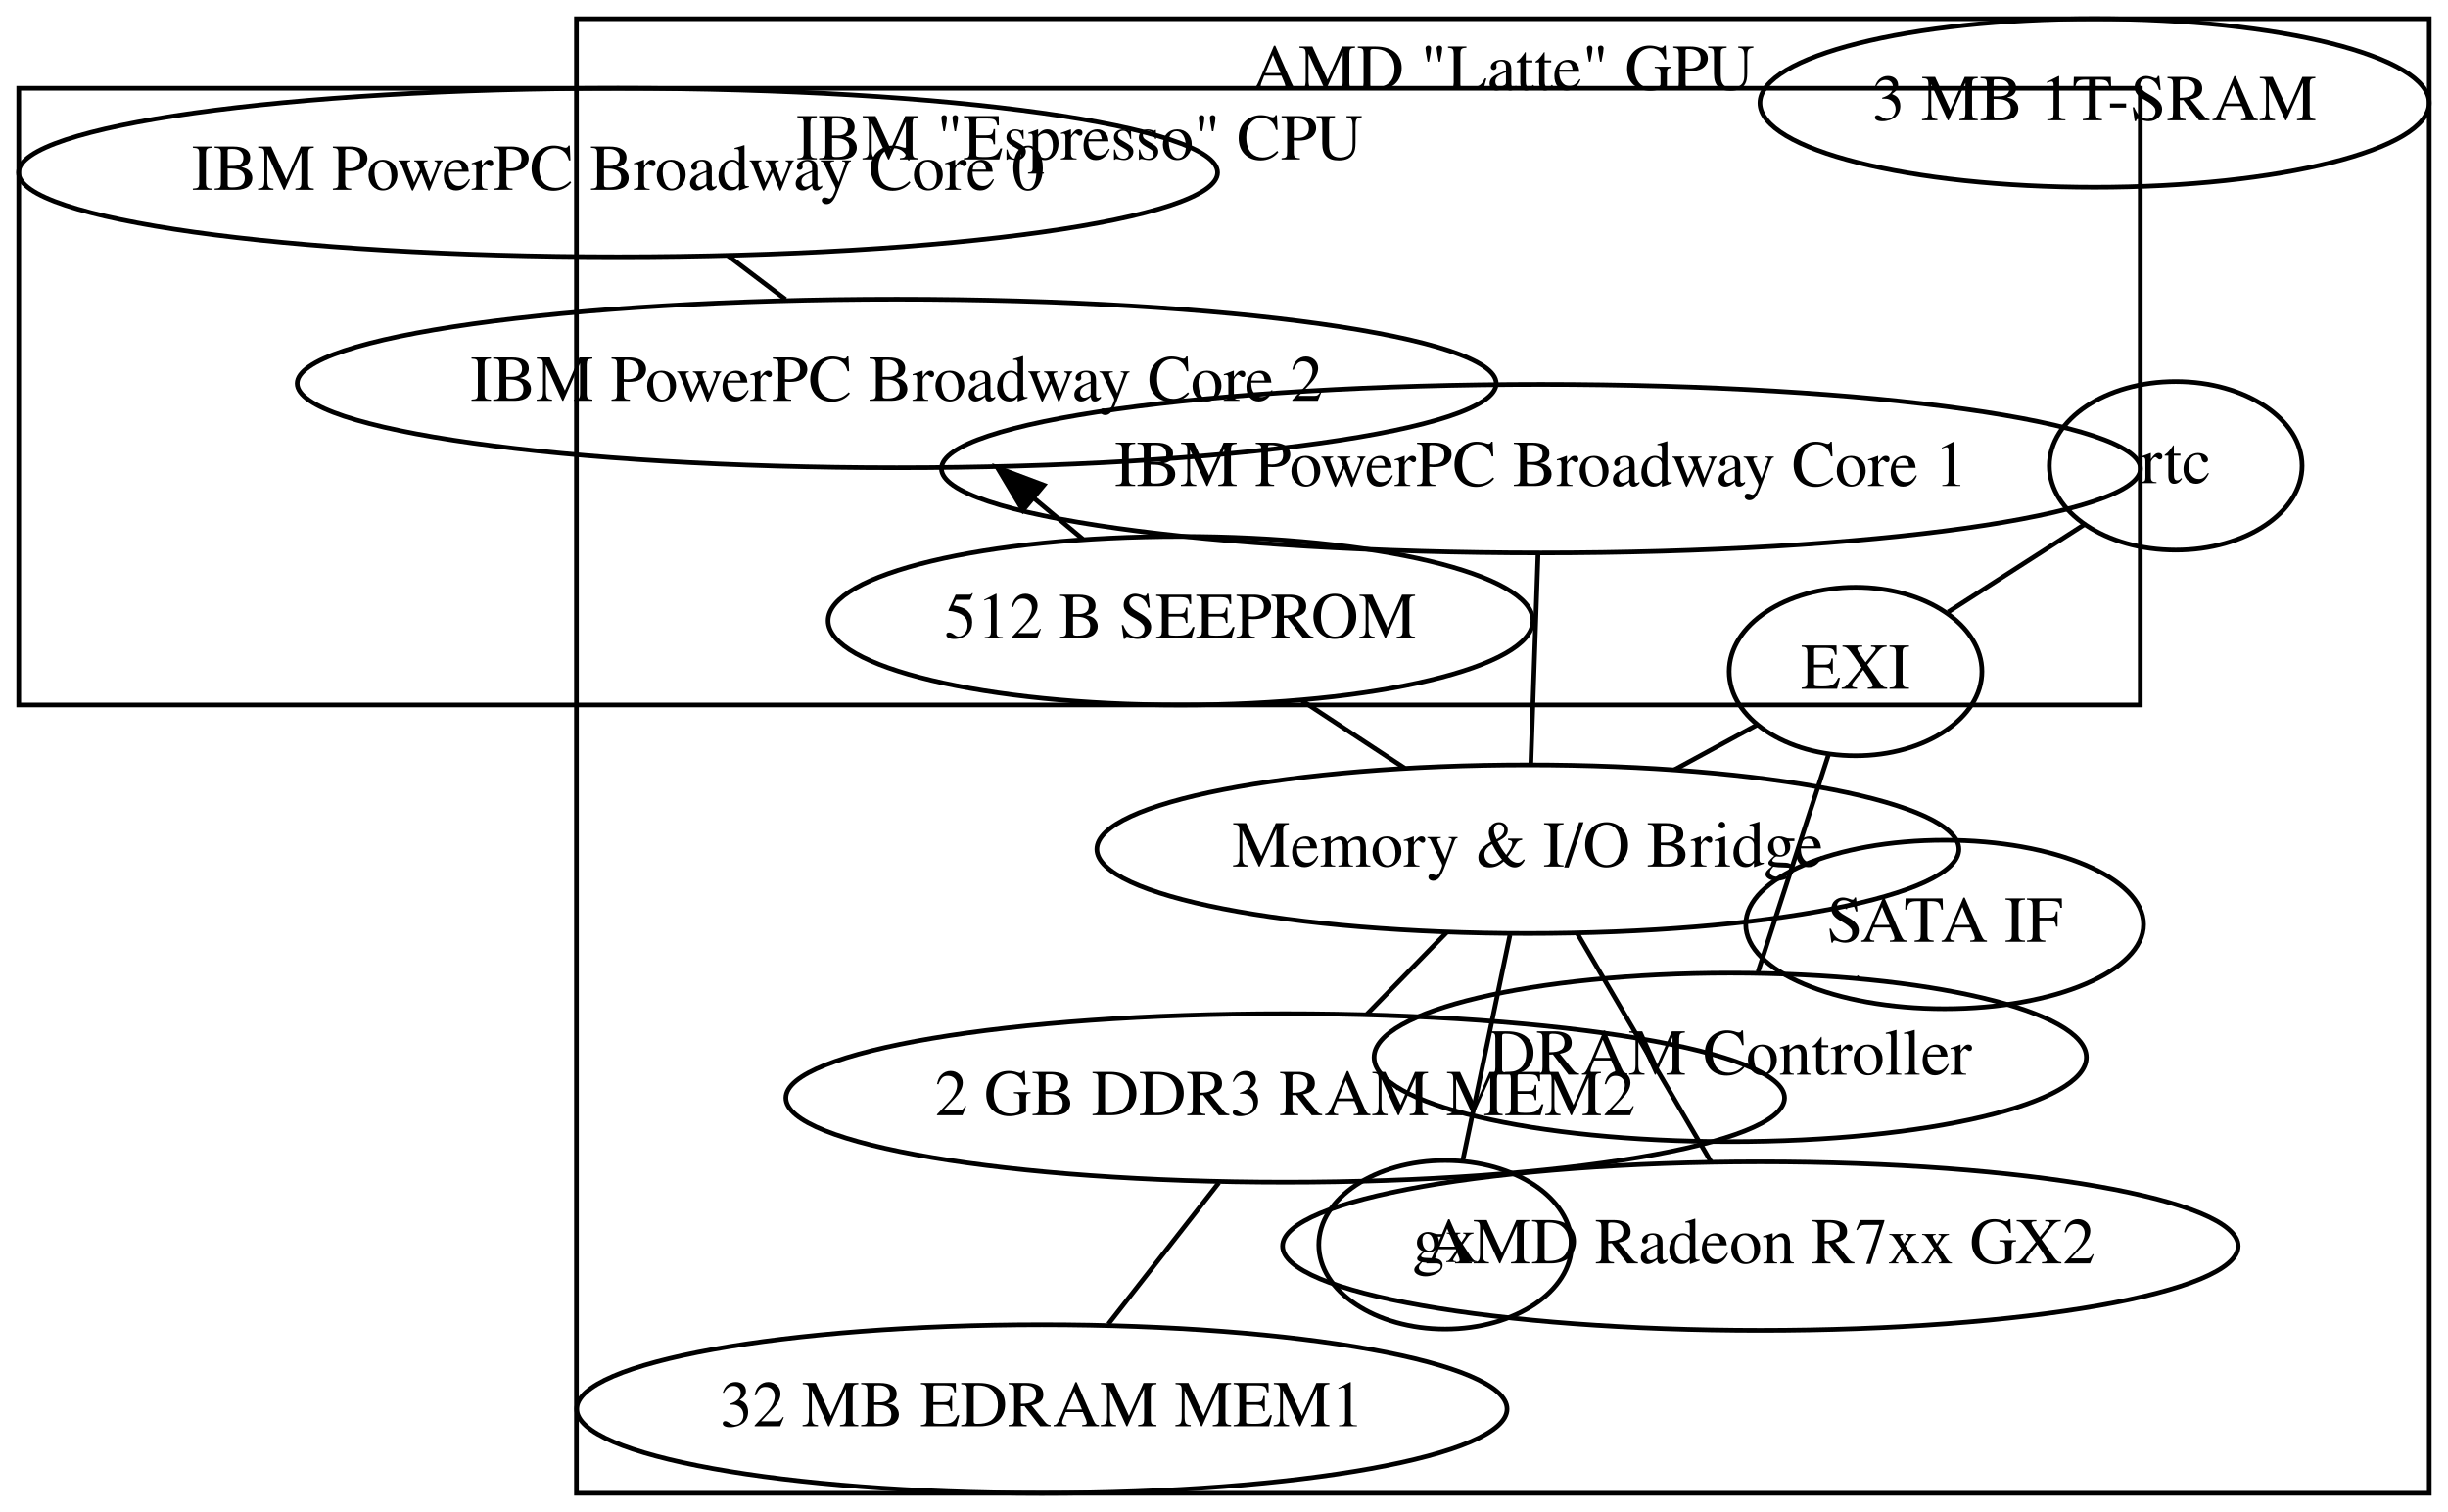
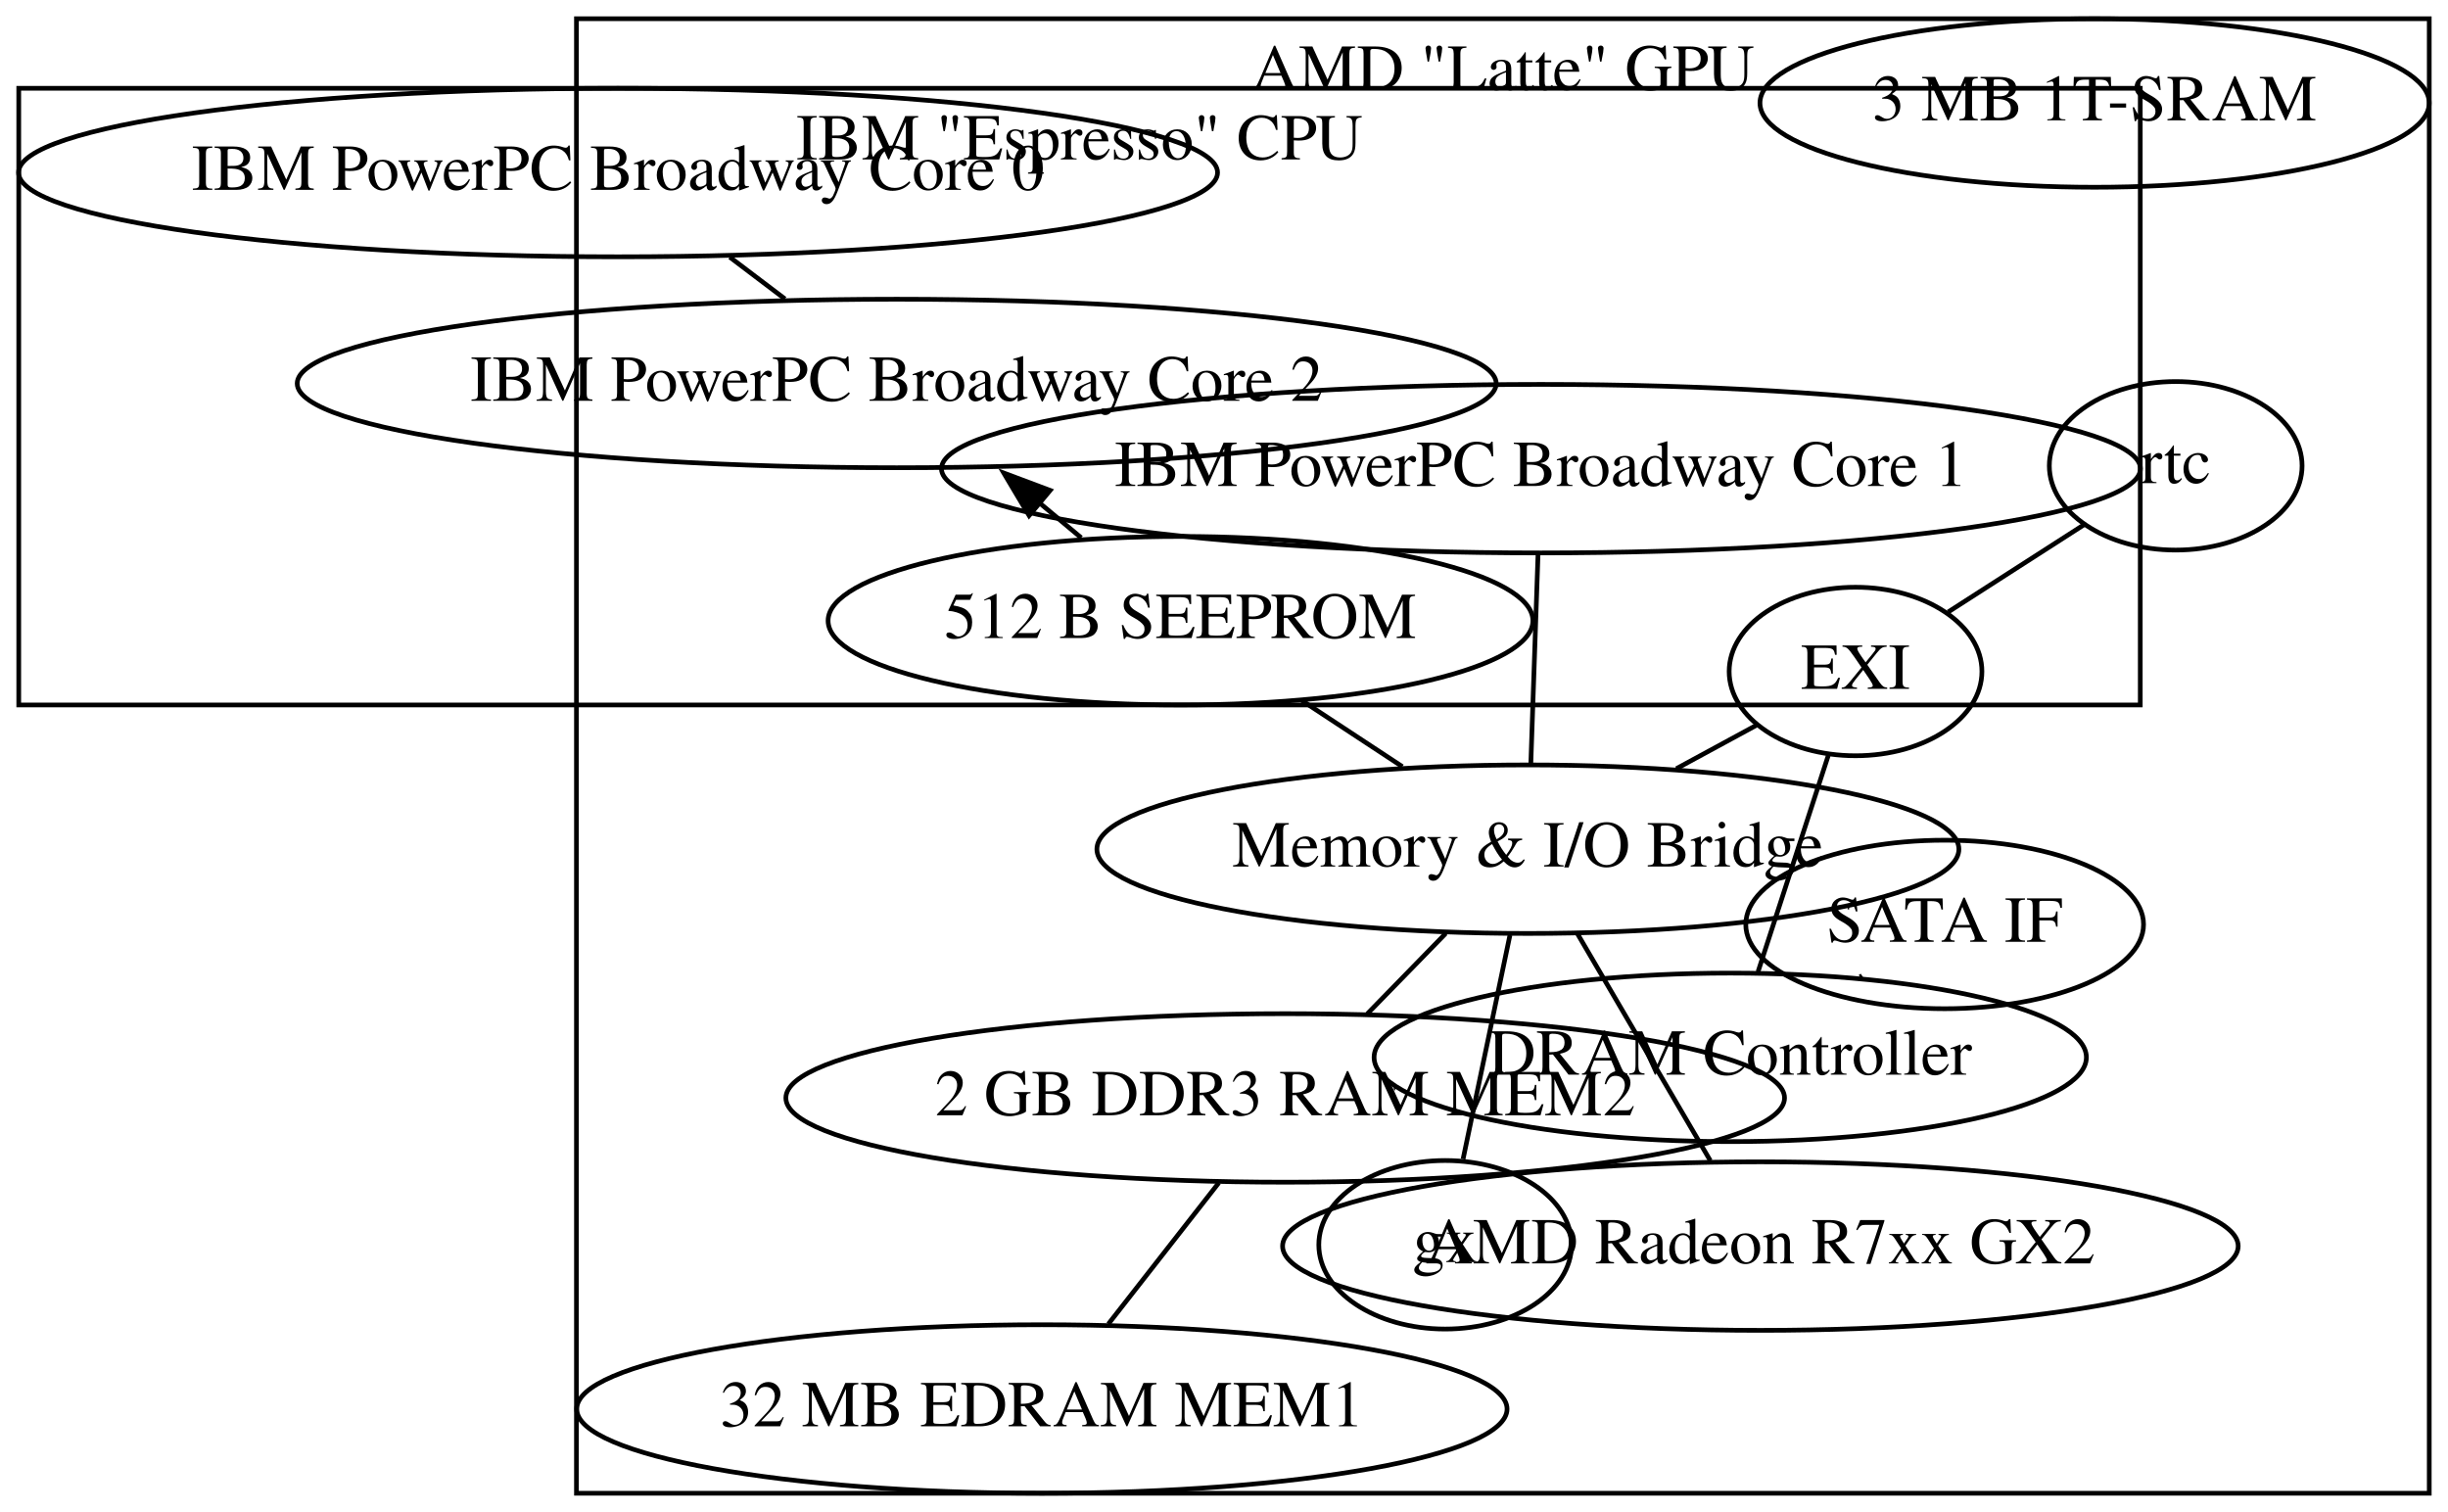
<svg xmlns="http://www.w3.org/2000/svg" width="523pt" height="323pt" viewBox="0.00 0.00 522.99 323.00">
  <g id="graph0" class="graph" transform="scale(1 1) rotate(0) translate(4 319)">
    <polygon fill="white" stroke="none" points="-4,4 -4,-319 518.99,-319 518.99,4 -4,4" />
+     <g id="clust1" class="cluster">
+       <polygon fill="none" stroke="black" points="0,-168.4 0,-300.14 453.25,-300.14 453.25,-168.4 0,-168.4" />
+       <text text-anchor="middle" x="226.62" y="-284.94" font-family="Times,serif" font-size="14.00">IBM "Espresso" CPU</text>
+     </g>
    <g id="clust2" class="cluster">
      <polygon fill="none" stroke="black" points="119.15,0 119.15,-315 514.99,-315 514.99,0 119.15,0" />
      <text text-anchor="middle" x="317.07" y="-299.8" font-family="Times,serif" font-size="14.00">AMD "Latte" GPU</text>
-     </g>
-     <g id="clust1" class="cluster">
-       <polygon fill="none" stroke="black" points="0,-168.4 0,-300.14 453.25,-300.14 453.25,-168.4 0,-168.4" />
-       <text text-anchor="middle" x="226.62" y="-284.94" font-family="Times,serif" font-size="14.00">IBM "Espresso" CPU</text>
    </g>
    <g id="node1" class="node">
      <ellipse fill="none" stroke="black" cx="128.04" cy="-282.14" rx="128.08" ry="18" />
      <text text-anchor="middle" x="128.04" y="-278.44" font-family="Times,serif" font-size="14.00">IBM PowerPC Broadway Core 0</text>
    </g>
    <g id="node3" class="node">
      <ellipse fill="none" stroke="black" cx="187.57" cy="-237.08" rx="128.08" ry="18" />
      <text text-anchor="middle" x="187.57" y="-233.38" font-family="Times,serif" font-size="14.00">IBM PowerPC Broadway Core 2</text>
    </g>
    <g id="edge1" class="edge">
-       <path fill="none" stroke="black" d="M151.57,-264.33C155.6,-261.28 159.78,-258.11 163.82,-255.05" />
+       <path fill="none" stroke="black" d="M151.91,-264.07C155.79,-261.13 159.81,-258.09 163.69,-255.15" />
    </g>
    <g id="node2" class="node">
      <ellipse fill="none" stroke="black" cx="325.21" cy="-218.88" rx="128.08" ry="18" />
      <text text-anchor="middle" x="325.21" y="-215.18" font-family="Times,serif" font-size="14.00">IBM PowerPC Broadway Core 1</text>
    </g>
    <g id="node5" class="node">
      <ellipse fill="none" stroke="black" cx="322.42" cy="-137.59" rx="92.08" ry="18" />
      <text text-anchor="middle" x="322.42" y="-133.89" font-family="Times,serif" font-size="14.00">Memory &amp; I/O Bridge</text>
    </g>
    <g id="edge13" class="edge">
-       <path fill="none" stroke="black" d="M324.59,-200.84C324.13,-187.46 323.51,-169.29 323.05,-155.86" />
+       <path fill="none" stroke="black" d="M324.58,-200.44C324.12,-187.13 323.51,-169.25 323.05,-155.96" />
    </g>
    <g id="node4" class="node">
      <ellipse fill="none" stroke="black" cx="248.2" cy="-186.4" rx="75.29" ry="18" />
      <text text-anchor="middle" x="248.2" y="-182.7" font-family="Times,serif" font-size="14.00">512 B SEEPROM</text>
    </g>
    <g id="edge2" class="edge">
-       <path fill="none" stroke="black" d="M227.33,-203.84C223.93,-206.69 220.34,-209.68 216.78,-212.66" />
-       <polygon fill="black" stroke="black" points="214.52,-209.99 209.09,-219.09 219.01,-215.36 214.52,-209.99" />
+       <path fill="none" stroke="black" d="M226.99,-204.12C224.03,-206.6 220.95,-209.18 217.86,-211.75" />
+       <polygon fill="black" stroke="black" points="215.86,-208.86 210.44,-217.96 220.35,-214.24 215.86,-208.86" />
    </g>
    <g id="edge5" class="edge">
-       <path fill="none" stroke="black" d="M274.16,-169.33C281.27,-164.65 288.97,-159.59 296.1,-154.9" />
+       <path fill="none" stroke="black" d="M274.16,-169.33C281.1,-164.76 288.61,-159.82 295.6,-155.23" />
    </g>
    <g id="node8" class="node">
      <ellipse fill="none" stroke="black" cx="411.46" cy="-121.51" rx="42.49" ry="18" />
      <text text-anchor="middle" x="411.46" y="-117.81" font-family="Times,serif" font-size="14.00">SATA IF</text>
    </g>
    <g id="edge6" class="edge">
-       <path fill="none" stroke="black" d="M390.36,-125.32C390.46,-125.3 390.55,-125.28 390.65,-125.27" />
+       <path fill="none" stroke="black" d="M390.81,-125.24C390.9,-125.22 391,-125.2 391.09,-125.19" />
    </g>
    <g id="node9" class="node">
      <ellipse fill="none" stroke="black" cx="392.42" cy="-175.55" rx="27" ry="18" />
      <text text-anchor="middle" x="392.42" y="-171.85" font-family="Times,serif" font-size="14.00">EXI</text>
    </g>
    <g id="edge7" class="edge">
-       <path fill="none" stroke="black" d="M353.74,-154.57C359.71,-157.81 365.82,-161.13 371.37,-164.14" />
+       <path fill="none" stroke="black" d="M354.14,-154.79C359.93,-157.93 365.84,-161.14 371.23,-164.06" />
    </g>
    <g id="node11" class="node">
      <ellipse fill="none" stroke="black" cx="372.09" cy="-52.8" rx="102.08" ry="18" />
      <text text-anchor="middle" x="372.09" y="-49.1" font-family="Times,serif" font-size="14.00">AMD Radeon R7xx GX2</text>
    </g>
    <g id="edge4" class="edge">
-       <path fill="none" stroke="black" d="M332.96,-119.61C341.39,-105.22 353.15,-85.14 361.57,-70.75" />
+       <path fill="none" stroke="black" d="M332.96,-119.61C341.33,-105.31 352.99,-85.41 361.4,-71.04" />
    </g>
    <g id="node12" class="node">
      <ellipse fill="none" stroke="black" cx="304.75" cy="-53.08" rx="27" ry="18" />
      <text text-anchor="middle" x="304.75" y="-49.38" font-family="Times,serif" font-size="14.00">gx</text>
    </g>
    <g id="edge3" class="edge">
-       <path fill="none" stroke="black" d="M318.59,-119.25C315.6,-104.98 311.48,-85.28 308.51,-71.09" />
+       <path fill="none" stroke="black" d="M318.59,-119.25C315.62,-105.07 311.54,-85.54 308.57,-71.38" />
    </g>
    <g id="node13" class="node">
      <ellipse fill="none" stroke="black" cx="270.57" cy="-84.45" rx="106.68" ry="18" />
      <text text-anchor="middle" x="270.57" y="-80.75" font-family="Times,serif" font-size="14.00">2 GB DDR3 RAM MEM2</text>
    </g>
    <g id="edge10" class="edge">
-       <path fill="none" stroke="black" d="M305.16,-119.9C299.62,-114.22 293.48,-107.93 287.94,-102.25" />
+       <path fill="none" stroke="black" d="M304.87,-119.6C299.46,-114.06 293.51,-107.96 288.11,-102.42" />
    </g>
    <g id="node6" class="node">
      <ellipse fill="none" stroke="black" cx="365.65" cy="-93.12" rx="76.09" ry="18" />
      <text text-anchor="middle" x="365.65" y="-89.42" font-family="Times,serif" font-size="14.00">DRAM Controller</text>
    </g>
    <g id="edge8" class="edge">
-       <path fill="none" stroke="black" d="M392.83,-109.96C392.98,-110.06 393.14,-110.15 393.29,-110.25" />
+       <path fill="none" stroke="black" d="M393.36,-110.29C393.51,-110.38 393.66,-110.47 393.81,-110.57" />
    </g>
    <g id="edge9" class="edge">
-       <path fill="none" stroke="black" d="M371.59,-111.41C376.09,-125.26 382.23,-144.18 386.68,-157.87" />
+       <path fill="none" stroke="black" d="M371.59,-111.41C376.06,-125.17 382.15,-143.92 386.59,-157.59" />
    </g>
    <g id="edge11" class="edge">
-       <path fill="none" stroke="black" d="M294.56,-86.64C294.45,-86.63 294.35,-86.62 294.24,-86.61" />
+       <path fill="none" stroke="black" d="M294.07,-86.59C293.97,-86.59 293.86,-86.58 293.76,-86.57" />
    </g>
    <g id="node7" class="node">
      <ellipse fill="none" stroke="black" cx="218.59" cy="-18" rx="99.38" ry="18" />
      <text text-anchor="middle" x="218.59" y="-14.3" font-family="Times,serif" font-size="14.00">32 MB EDRAM MEM1</text>
    </g>
    <g id="edge12" class="edge">
      <path fill="none" stroke="black" d="M232.79,-36.16C240.13,-45.54 249.05,-56.94 256.38,-66.32" />
    </g>
    <g id="node14" class="node">
      <ellipse fill="none" stroke="black" cx="460.82" cy="-219.49" rx="27" ry="18" />
      <text text-anchor="middle" x="460.82" y="-215.79" font-family="Times,serif" font-size="14.00">rtc</text>
    </g>
    <g id="edge14" class="edge">
      <path fill="none" stroke="black" d="M412.2,-188.26C421.36,-194.14 432.2,-201.1 441.32,-206.96" />
    </g>
    <g id="node10" class="node">
      <ellipse fill="none" stroke="black" cx="443.49" cy="-297" rx="71.49" ry="18" />
      <text text-anchor="middle" x="443.49" y="-293.3" font-family="Times,serif" font-size="14.00">3 MB 1T-SRAM</text>
    </g>
  </g>
</svg>
